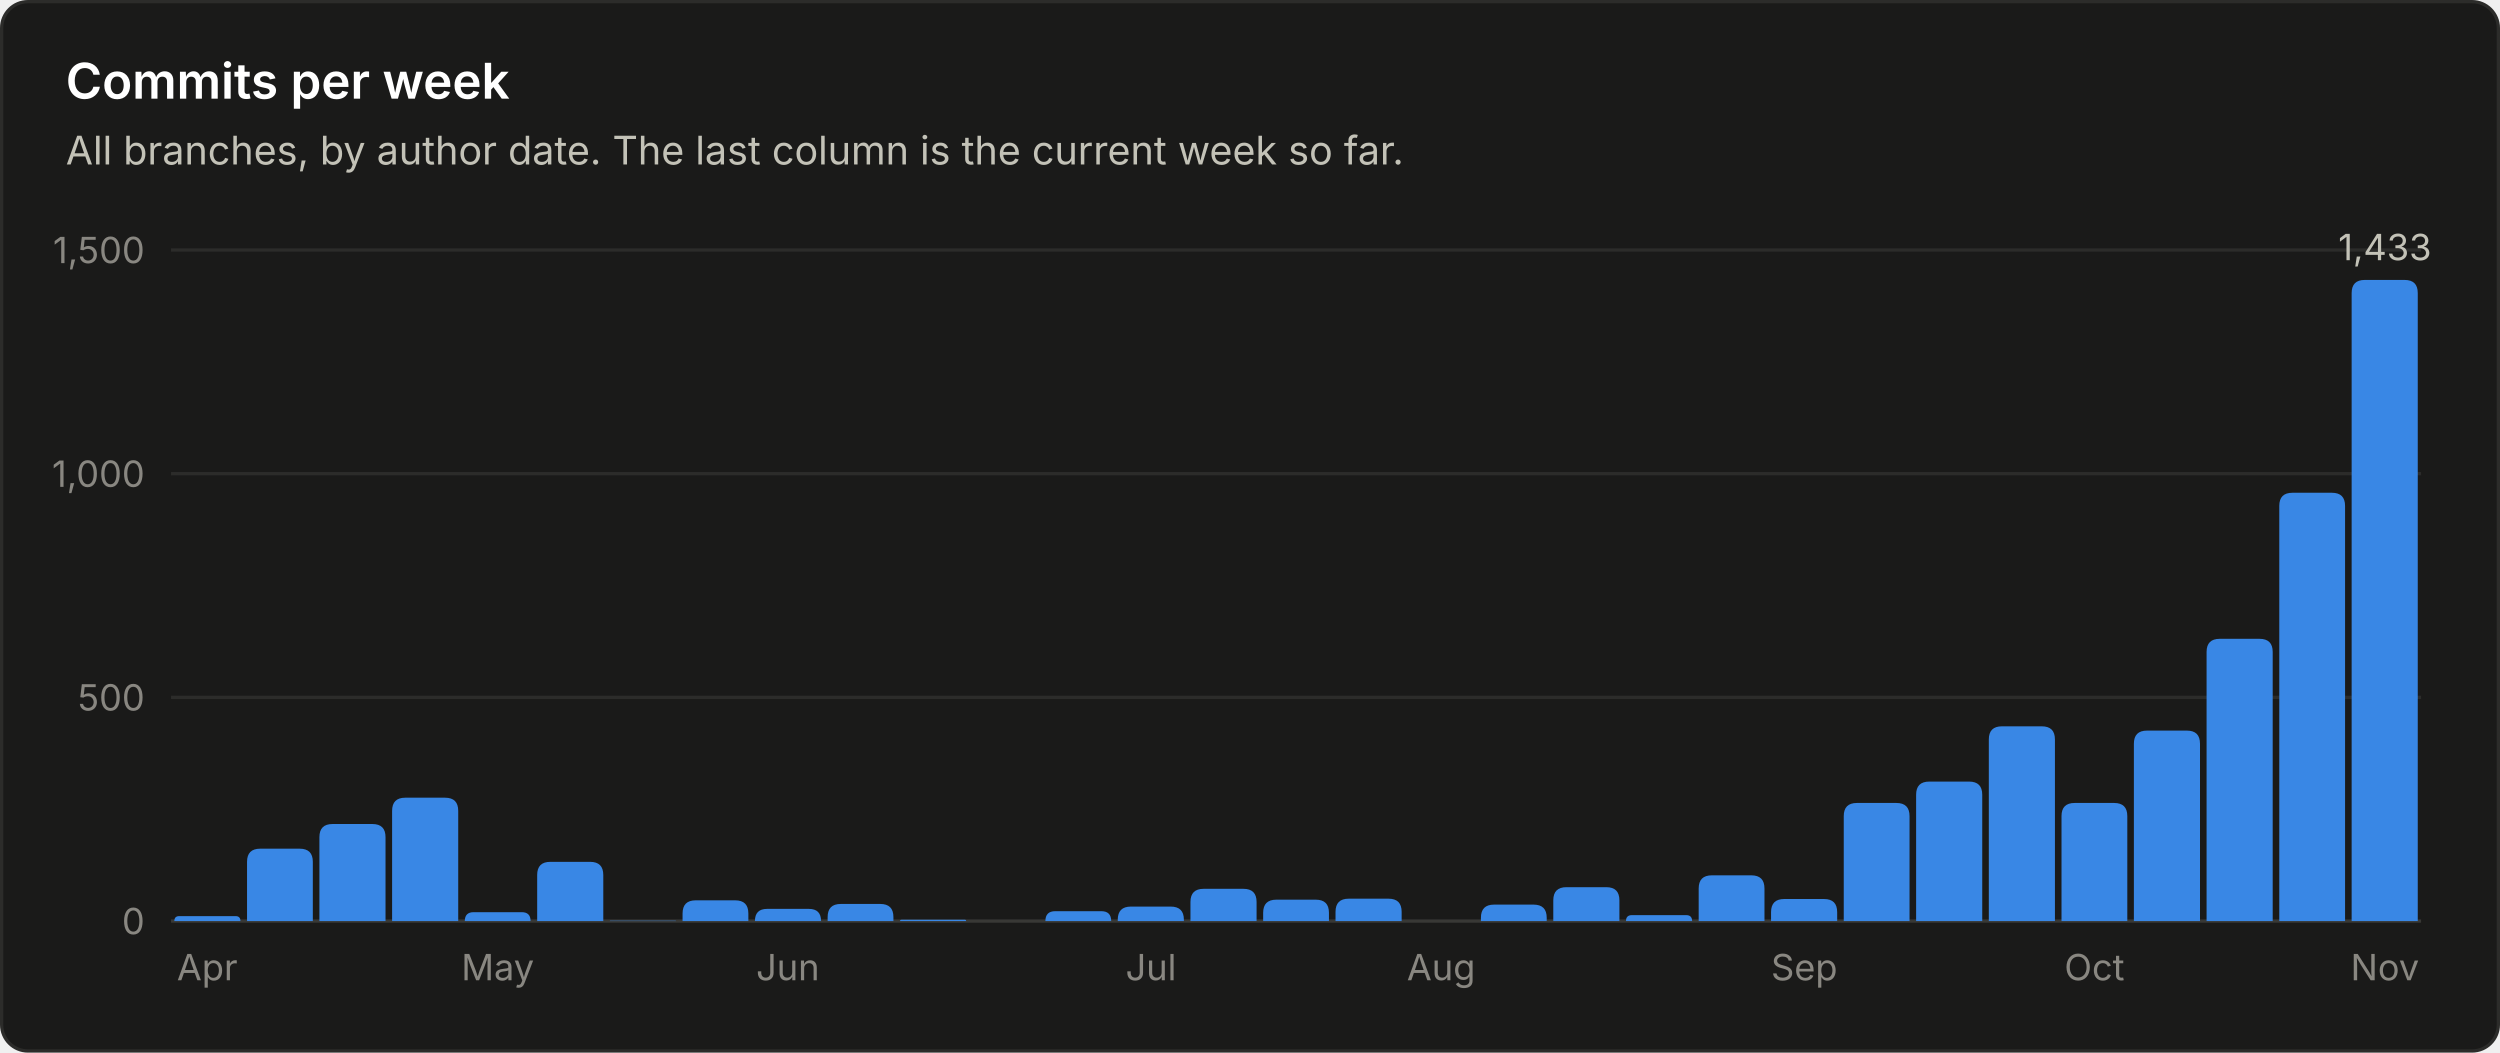
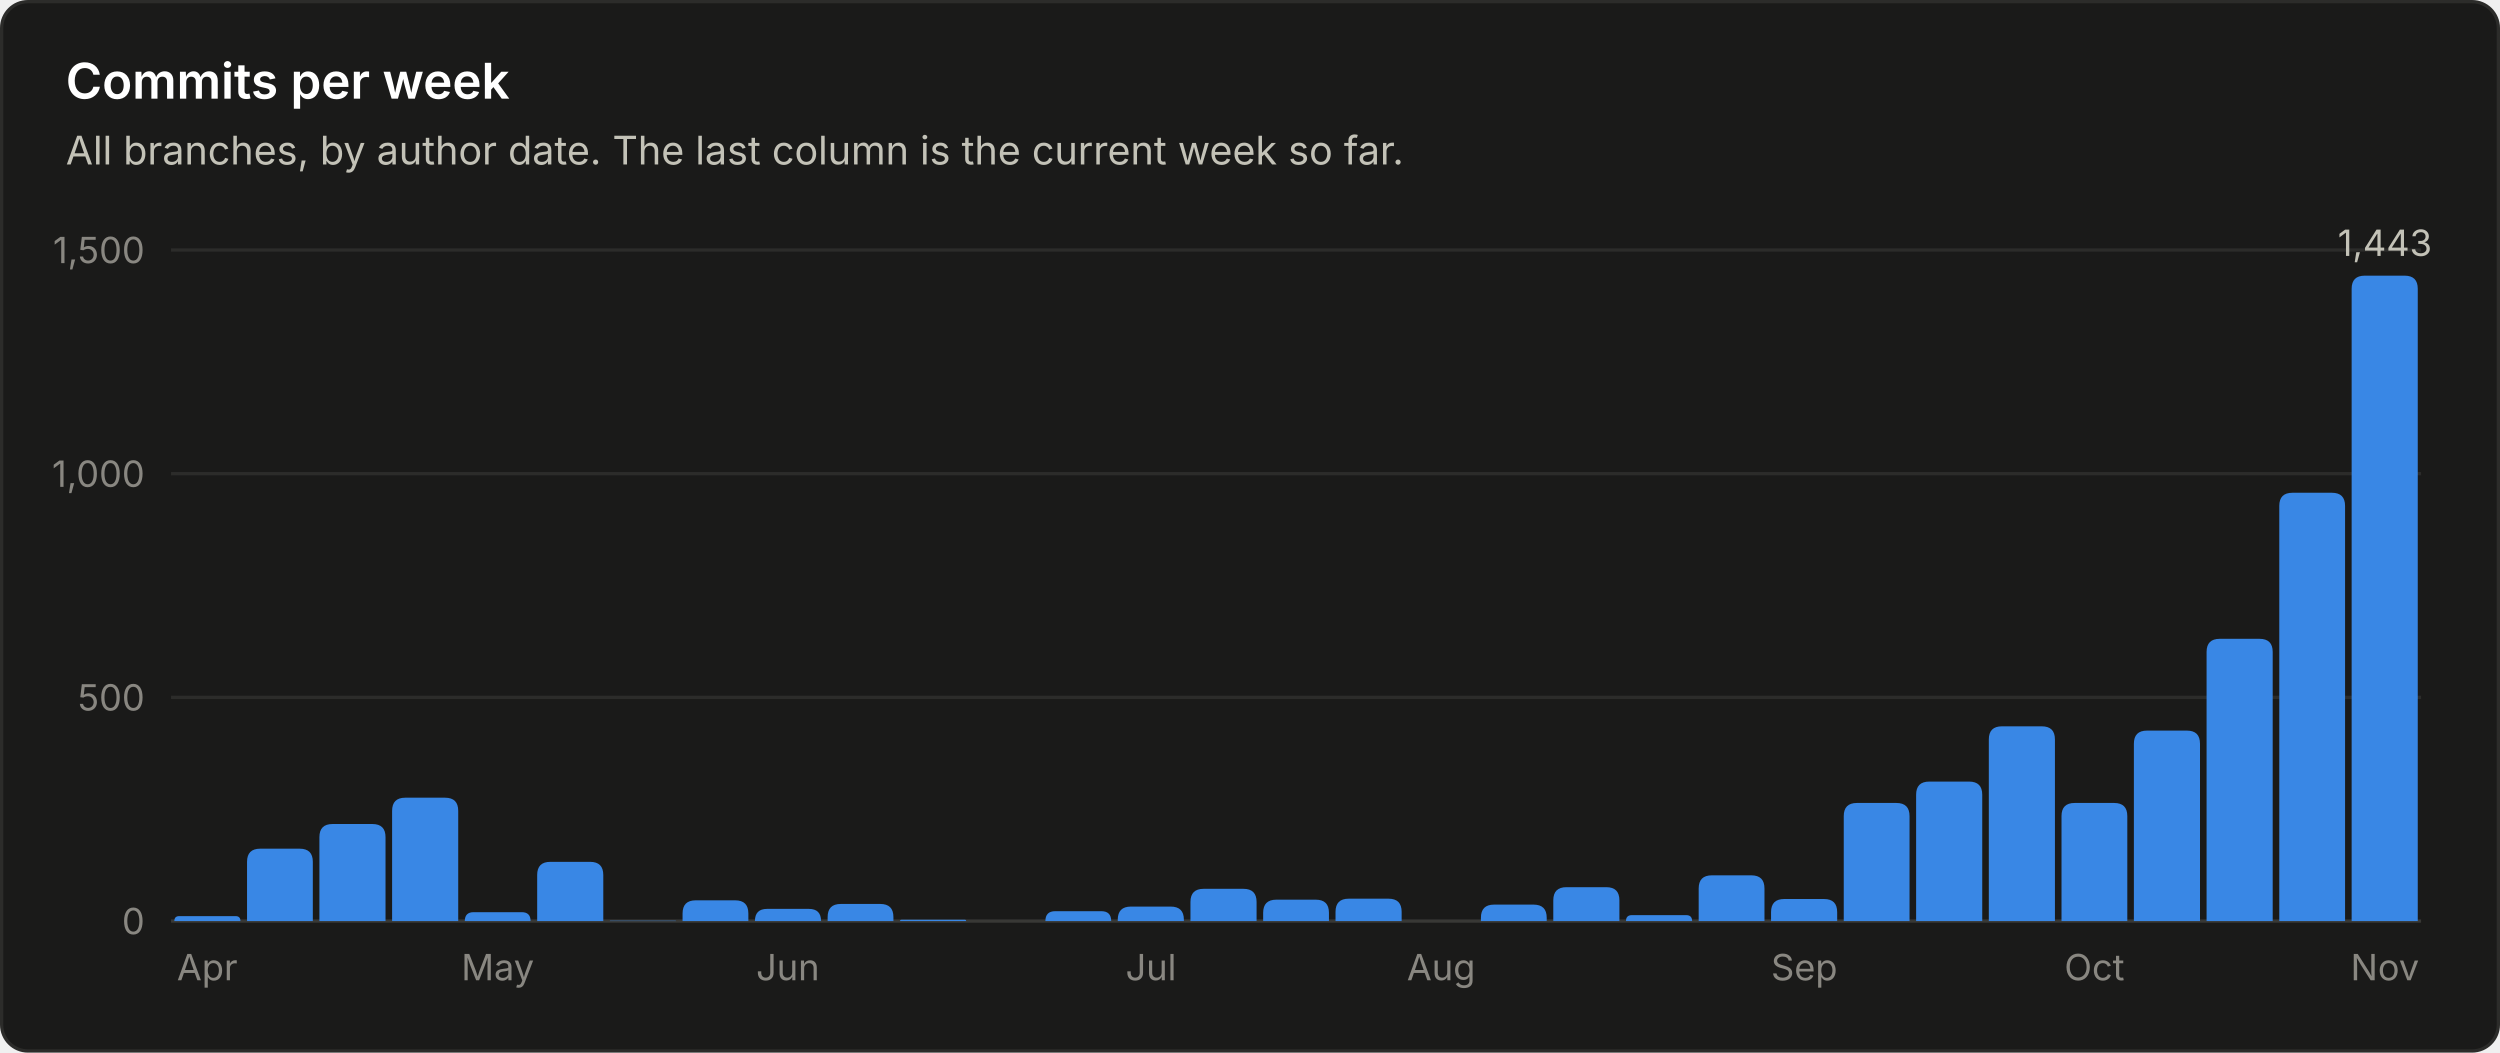
<svg xmlns="http://www.w3.org/2000/svg" viewBox="0 0 760 320" width="760" height="320" role="img" font-family="system-ui, -apple-system, 'Segoe UI', sans-serif">
  <rect x="0.5" y="0.5" width="759" height="319" rx="8" fill="#1a1a19" stroke="#2c2c2a" />
  <text x="20.0" y="30.0" fill="#ffffff" font-size="15" font-weight="600" text-anchor="start">Commits per week</text>
  <text x="20.0" y="50.0" fill="#c3c2b7" font-size="12" font-weight="400" text-anchor="start">All branches, by author date. The last column is the current week so far.</text>
  <line x1="52" y1="280.0" x2="736" y2="280.0" stroke="#383835" stroke-width="1" />
  <text x="44.0" y="284.0" fill="#898781" font-size="11" font-weight="400" text-anchor="end">0</text>
  <line x1="52" y1="212.0" x2="736" y2="212.0" stroke="#2c2c2a" stroke-width="1" />
  <text x="44.0" y="216.0" fill="#898781" font-size="11" font-weight="400" text-anchor="end">500</text>
  <line x1="52" y1="144.0" x2="736" y2="144.0" stroke="#2c2c2a" stroke-width="1" />
  <text x="44.0" y="148.0" fill="#898781" font-size="11" font-weight="400" text-anchor="end">1,000</text>
  <line x1="52" y1="76.0" x2="736" y2="76.0" stroke="#2c2c2a" stroke-width="1" />
  <text x="44.0" y="80.0" fill="#898781" font-size="11" font-weight="400" text-anchor="end">1,500</text>
  <path d="M53.0 280.0 V280.0 Q53.0 278.5 54.5 278.5 H71.6 Q73.1 278.5 73.1 280.0 V280.0 Z" fill="#3987e5" />
  <text x="63.0" y="298.0" fill="#898781" font-size="11" font-weight="400" text-anchor="middle">Apr</text>
  <path d="M75.1 280.0 V262.0 Q75.1 258.0 79.1 258.0 H91.1 Q95.1 258.0 95.1 262.0 V280.0 Z" fill="#3987e5" />
  <path d="M97.1 280.0 V254.5 Q97.1 250.5 101.1 250.5 H113.2 Q117.2 250.5 117.2 254.5 V280.0 Z" fill="#3987e5" />
  <path d="M119.2 280.0 V246.5 Q119.2 242.5 123.2 242.5 H135.3 Q139.3 242.5 139.3 246.5 V280.0 Z" fill="#3987e5" />
  <path d="M141.3 280.0 V280.0 Q141.3 277.3 144.0 277.3 H158.6 Q161.3 277.3 161.3 280.0 V280.0 Z" fill="#3987e5" />
  <text x="151.3" y="298.0" fill="#898781" font-size="11" font-weight="400" text-anchor="middle">May</text>
  <path d="M163.3 280.0 V266.0 Q163.3 262.0 167.3 262.0 H179.4 Q183.4 262.0 183.4 266.0 V280.0 Z" fill="#3987e5" />
  <path d="M185.4 280.0 V280.0 Q185.4 279.9 185.5 279.9 H205.3 Q205.5 279.9 205.5 280.0 V280.0 Z" fill="#3987e5" />
  <path d="M207.5 280.0 V277.7 Q207.5 273.7 211.5 273.7 H223.5 Q227.5 273.7 227.5 277.7 V280.0 Z" fill="#3987e5" />
  <path d="M229.5 280.0 V280.0 Q229.5 276.3 233.2 276.3 H245.9 Q249.6 276.3 249.6 280.0 V280.0 Z" fill="#3987e5" />
  <text x="239.5" y="298.0" fill="#898781" font-size="11" font-weight="400" text-anchor="middle">Jun</text>
  <path d="M251.6 280.0 V278.8 Q251.6 274.8 255.6 274.8 H267.6 Q271.6 274.8 271.6 278.8 V280.0 Z" fill="#3987e5" />
  <path d="M273.6 280.0 V280.0 Q273.6 279.6 274.1 279.6 H293.3 Q293.7 279.6 293.7 280.0 V280.0 Z" fill="#3987e5" />
  <path d="M317.8 280.0 V280.0 Q317.8 277.0 320.8 277.0 H334.8 Q337.8 277.0 337.8 280.0 V280.0 Z" fill="#3987e5" />
  <path d="M339.8 280.0 V279.6 Q339.8 275.6 343.8 275.6 H355.9 Q359.9 275.6 359.9 279.6 V280.0 Z" fill="#3987e5" />
  <text x="349.9" y="298.0" fill="#898781" font-size="11" font-weight="400" text-anchor="middle">Jul</text>
  <path d="M361.9 280.0 V274.2 Q361.9 270.2 365.9 270.2 H378.0 Q382.0 270.2 382.0 274.2 V280.0 Z" fill="#3987e5" />
  <path d="M384.0 280.0 V277.5 Q384.0 273.5 388.0 273.5 H400.0 Q404.0 273.5 404.0 277.5 V280.0 Z" fill="#3987e5" />
  <path d="M406.0 280.0 V277.2 Q406.0 273.2 410.0 273.2 H422.1 Q426.1 273.2 426.1 277.2 V280.0 Z" fill="#3987e5" />
  <text x="438.1" y="298.0" fill="#898781" font-size="11" font-weight="400" text-anchor="middle">Aug</text>
  <path d="M450.2 280.0 V279.0 Q450.2 275.0 454.2 275.0 H466.2 Q470.2 275.0 470.2 279.0 V280.0 Z" fill="#3987e5" />
  <path d="M472.2 280.0 V273.7 Q472.2 269.7 476.2 269.7 H488.3 Q492.3 269.7 492.3 273.7 V280.0 Z" fill="#3987e5" />
  <path d="M494.3 280.0 V280.0 Q494.3 278.2 496.1 278.2 H512.6 Q514.4 278.2 514.4 280.0 V280.0 Z" fill="#3987e5" />
  <path d="M516.4 280.0 V270.1 Q516.4 266.1 520.4 266.1 H532.4 Q536.4 266.1 536.4 270.1 V280.0 Z" fill="#3987e5" />
  <path d="M538.4 280.0 V277.3 Q538.4 273.3 542.4 273.3 H554.5 Q558.5 273.3 558.5 277.3 V280.0 Z" fill="#3987e5" />
  <text x="548.5" y="298.0" fill="#898781" font-size="11" font-weight="400" text-anchor="middle">Sep</text>
  <path d="M560.5 280.0 V248.1 Q560.5 244.1 564.5 244.1 H576.5 Q580.5 244.1 580.5 248.1 V280.0 Z" fill="#3987e5" />
  <path d="M582.5 280.0 V241.6 Q582.5 237.6 586.5 237.6 H598.6 Q602.6 237.6 602.6 241.6 V280.0 Z" fill="#3987e5" />
  <path d="M604.6 280.0 V224.8 Q604.6 220.8 608.6 220.8 H620.7 Q624.7 220.8 624.7 224.8 V280.0 Z" fill="#3987e5" />
  <path d="M626.7 280.0 V248.1 Q626.7 244.1 630.7 244.1 H642.7 Q646.7 244.1 646.7 248.1 V280.0 Z" fill="#3987e5" />
  <text x="636.7" y="298.0" fill="#898781" font-size="11" font-weight="400" text-anchor="middle">Oct</text>
  <path d="M648.7 280.0 V226.1 Q648.7 222.1 652.7 222.1 H664.8 Q668.8 222.1 668.8 226.1 V280.0 Z" fill="#3987e5" />
  <path d="M670.8 280.0 V198.2 Q670.8 194.2 674.8 194.2 H686.9 Q690.9 194.2 690.9 198.2 V280.0 Z" fill="#3987e5" />
  <path d="M692.9 280.0 V153.8 Q692.9 149.8 696.9 149.8 H708.9 Q712.9 149.8 712.9 153.8 V280.0 Z" fill="#3987e5" />
-   <path d="M714.9 280.0 V89.1 Q714.9 85.1 718.9 85.1 H731.0 Q735.0 85.1 735.0 89.1 V280.0 Z" fill="#3987e5" />
-   <text x="725.0" y="79.1" fill="#c3c2b7" font-size="11" font-weight="400" text-anchor="middle">1,433</text>
+   <path d="M714.9 280.0 V87.8 Q714.9 83.8 718.9 83.8 H731.0 Q735.0 83.8 735.0 87.8 V280.0 Z" fill="#3987e5" />
+   <text x="725.0" y="77.8" fill="#c3c2b7" font-size="11" font-weight="400" text-anchor="middle">1,443</text>
  <text x="725.0" y="298.0" fill="#898781" font-size="11" font-weight="400" text-anchor="middle">Nov</text>
</svg>
